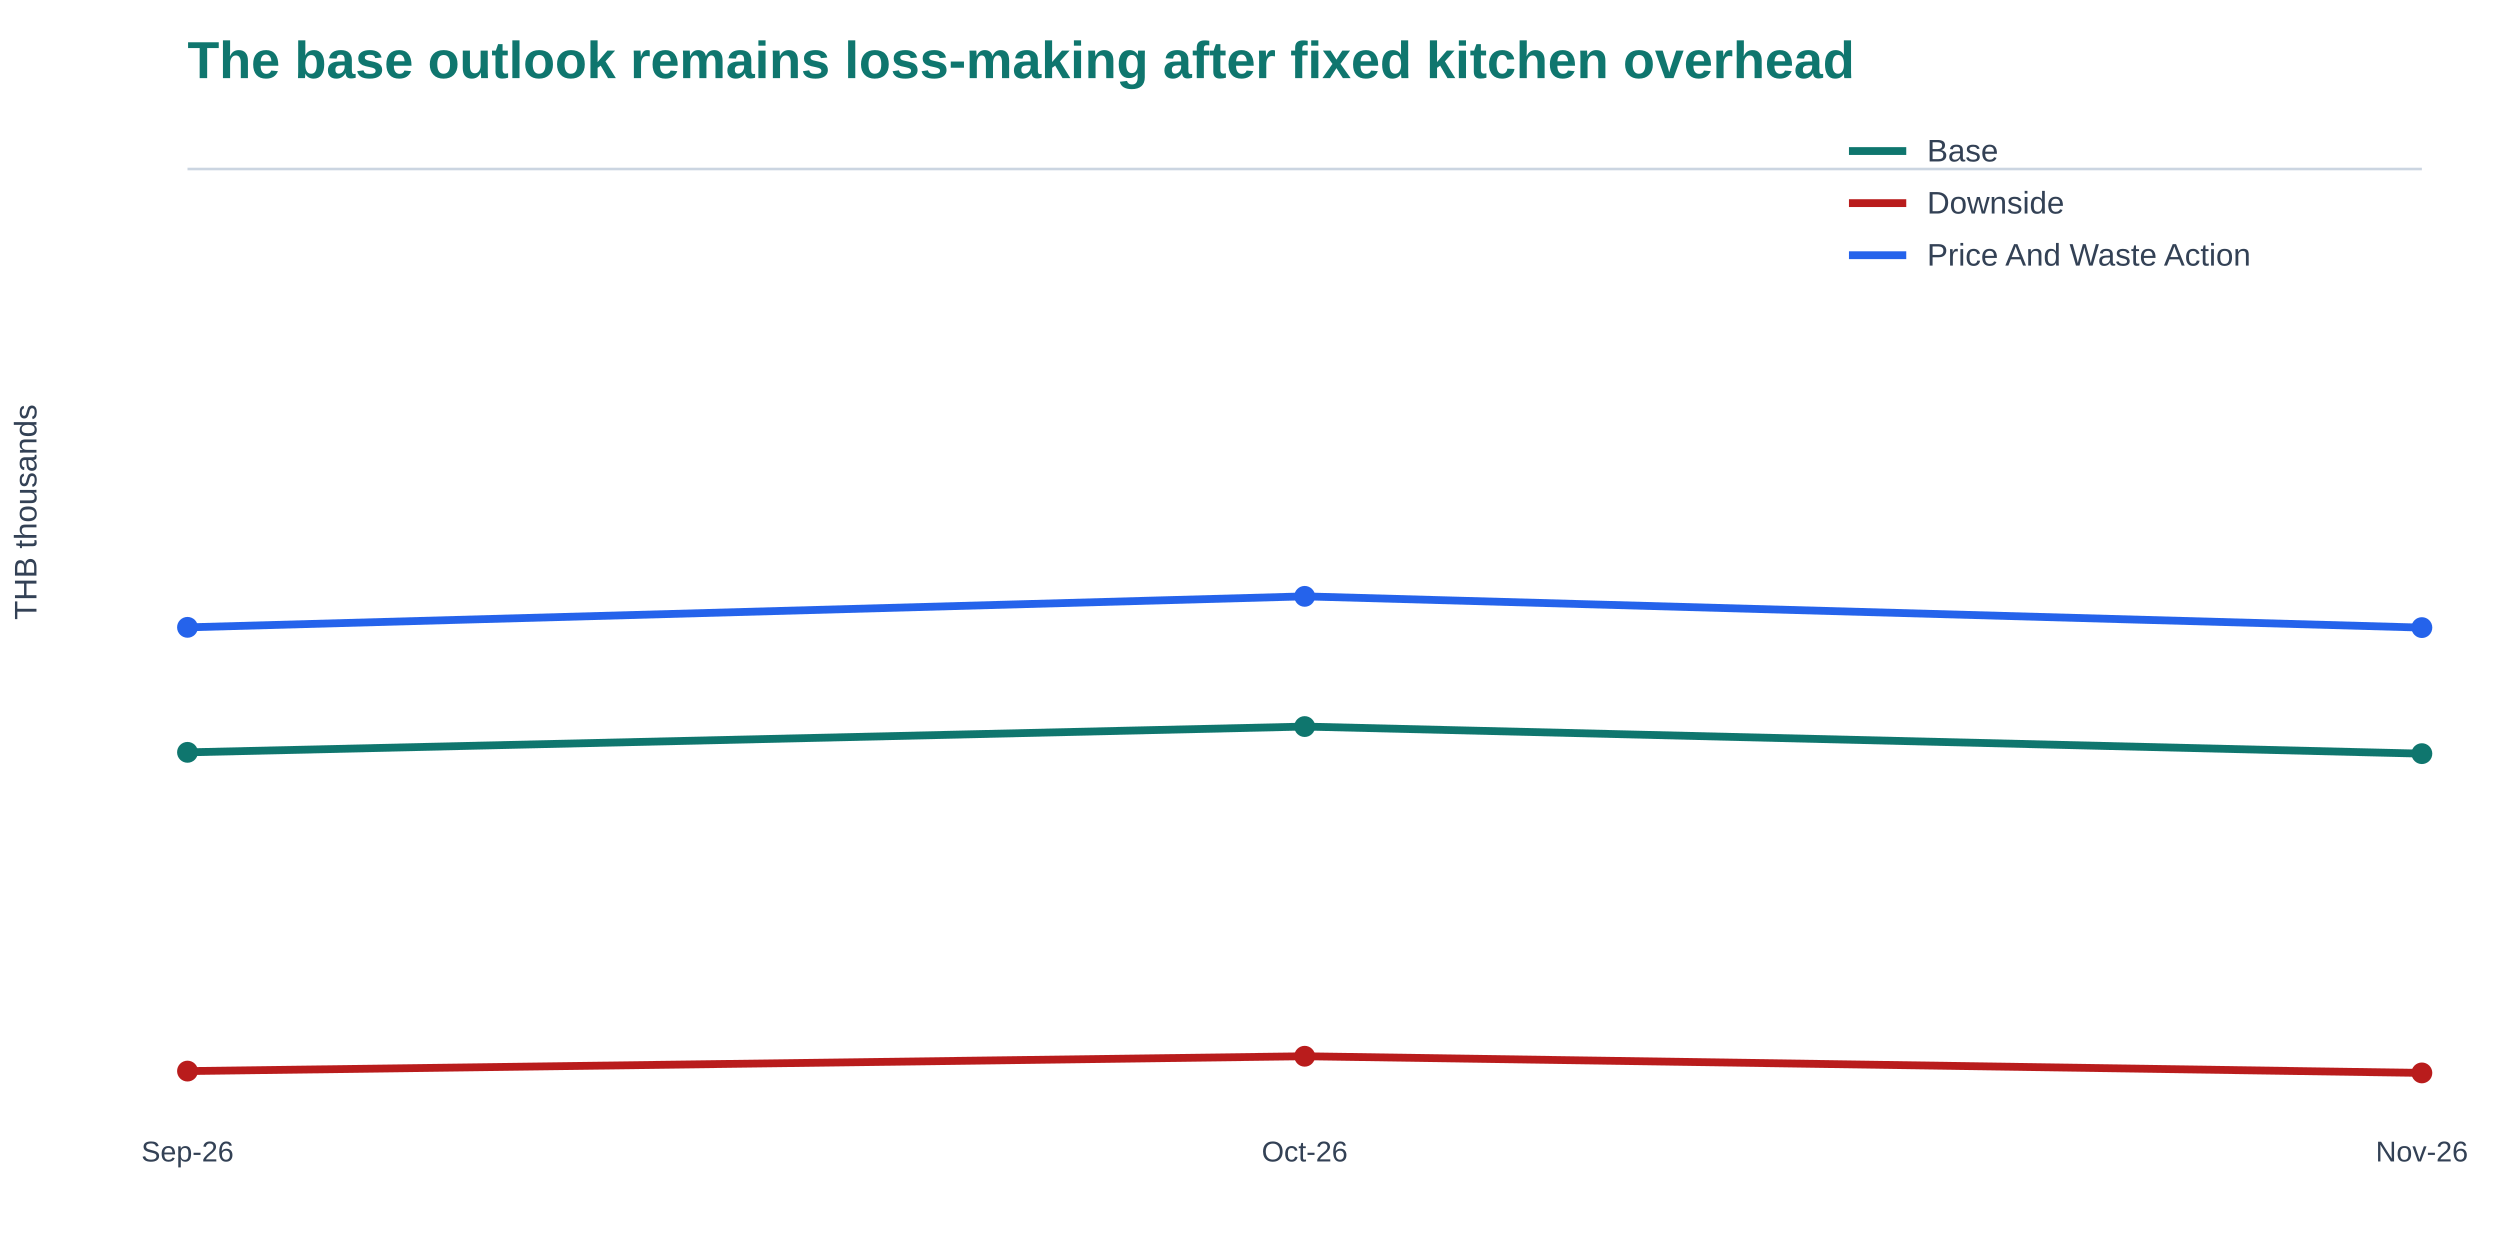
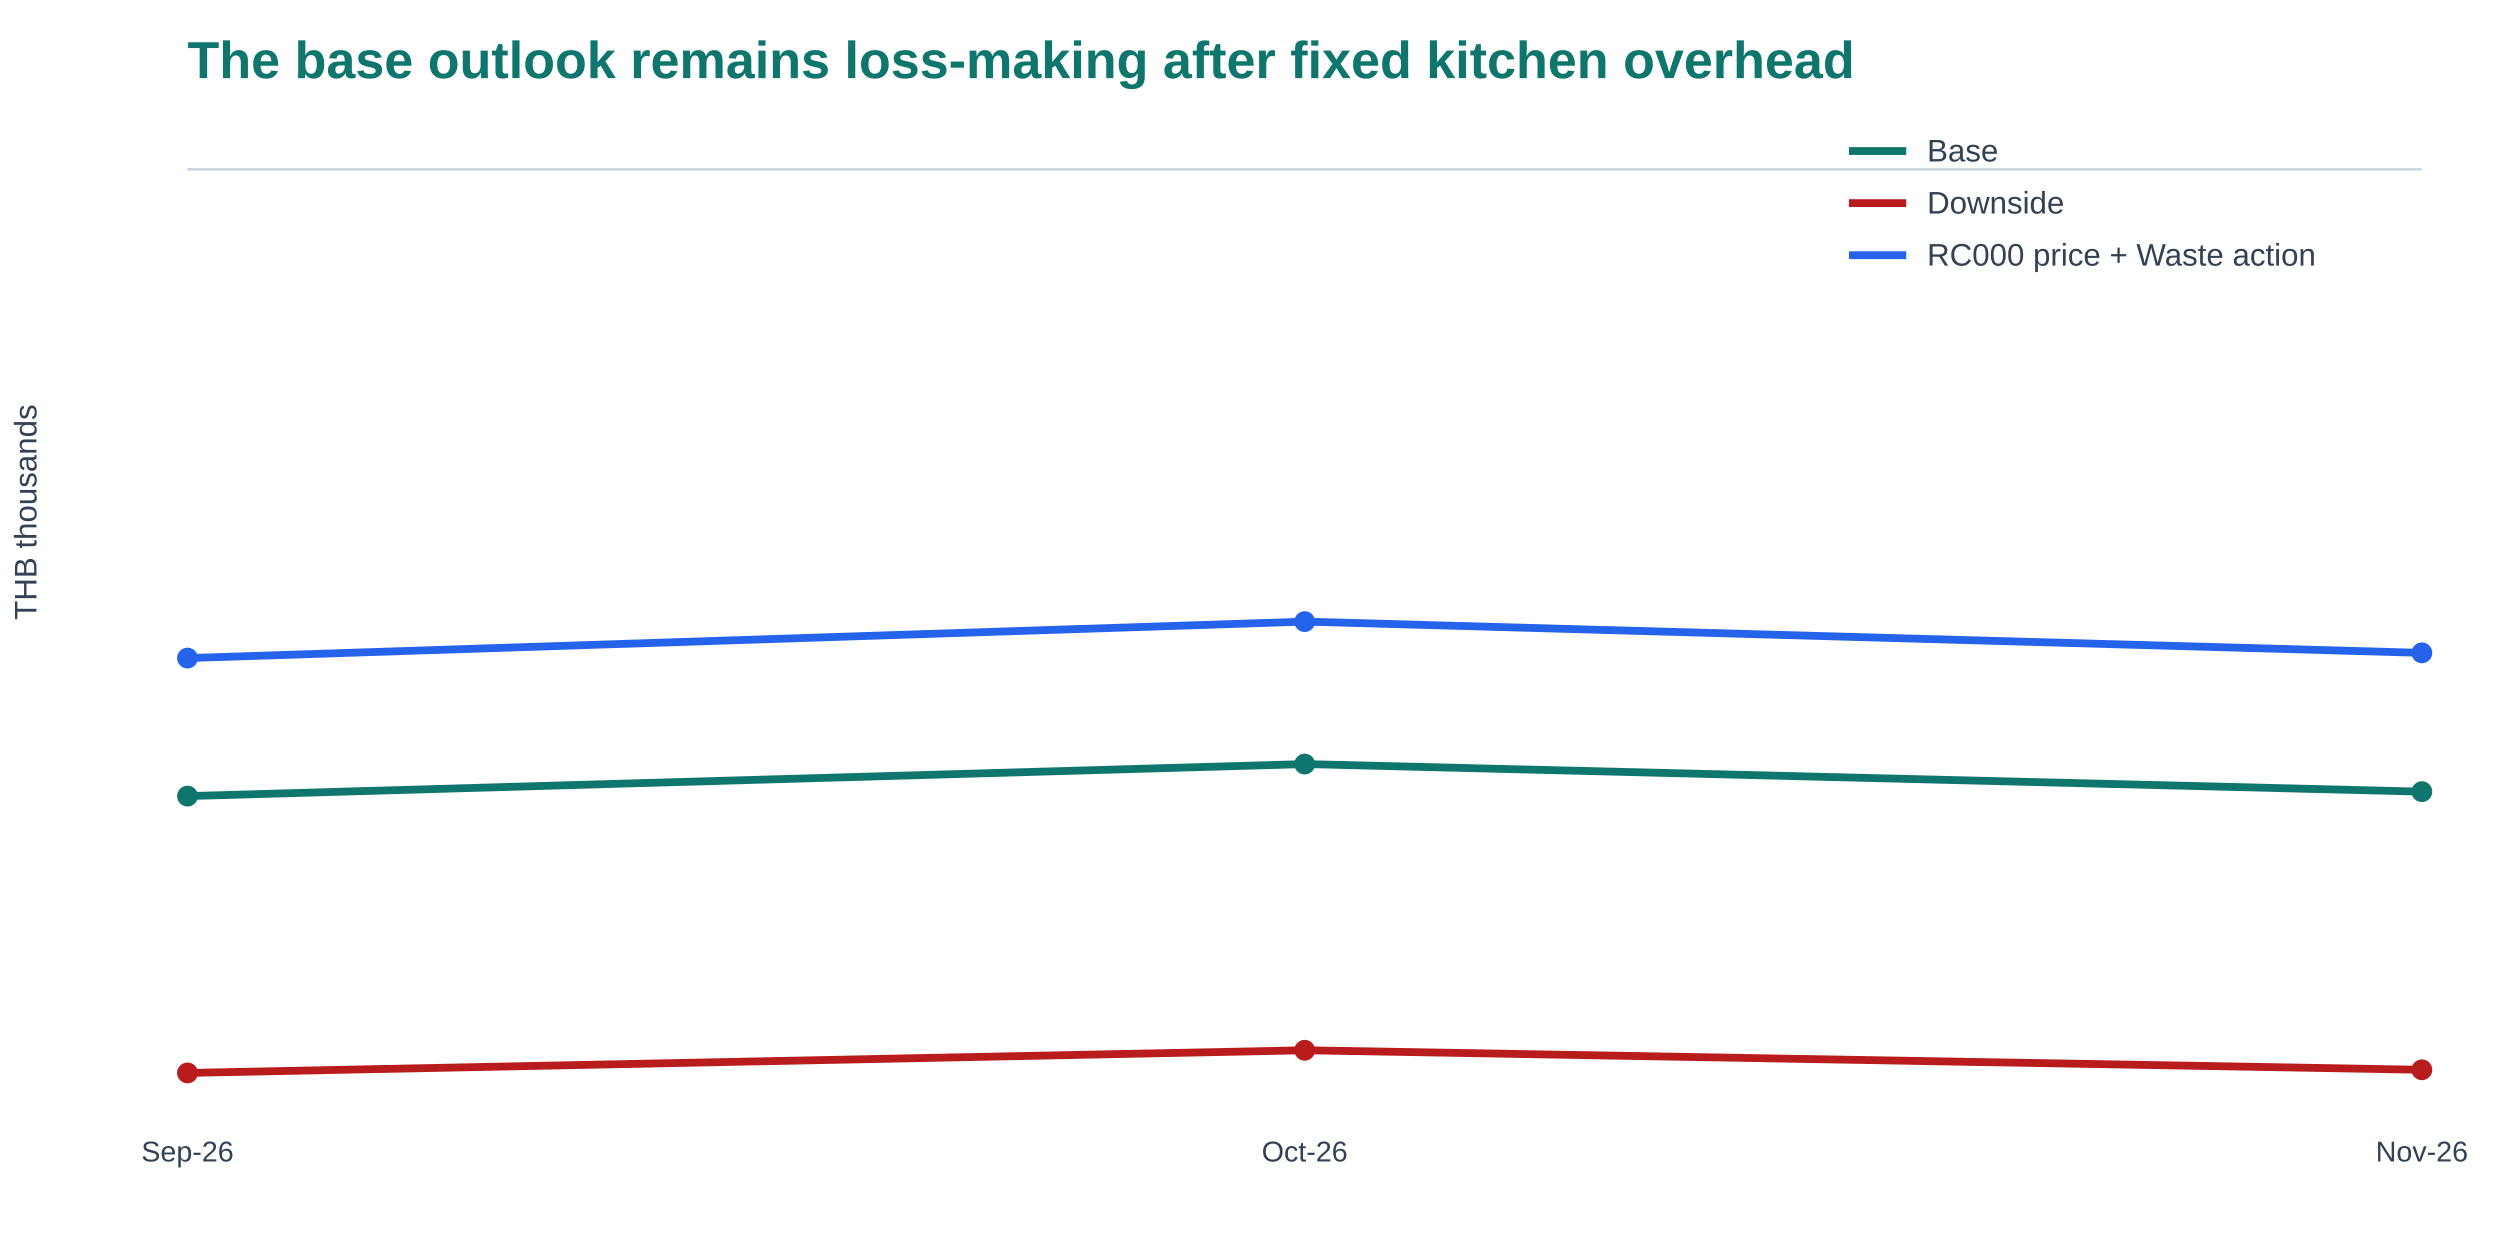
<svg xmlns="http://www.w3.org/2000/svg" width="960" height="480" viewBox="0 0 960 480">
  <rect width="100%" height="100%" fill="white" />
  <text x="72" y="30" font-family="Arial" font-size="20" font-weight="700" fill="#0f766e">The base outlook remains loss-making after fixed kitchen overhead</text>
  <text x="14" y="238.0" transform="rotate(-90 14 238.0)" font-family="Arial" font-size="12" fill="#334155">THB thousands</text>
-   <line x1="72" y1="64.9" x2="930" y2="64.9" stroke="#cbd5e1" />
+   <line x1="72" y1="65.0" x2="930" y2="65.0" stroke="#cbd5e1" />
  <text x="72.0" y="446" text-anchor="middle" font-family="Arial" font-size="11" fill="#334155">Sep-26</text>
  <text x="501.0" y="446" text-anchor="middle" font-family="Arial" font-size="11" fill="#334155">Oct-26</text>
  <text x="930.0" y="446" text-anchor="middle" font-family="Arial" font-size="11" fill="#334155">Nov-26</text>
-   <polyline points="72.0,288.9 501.0,279.0 930.0,289.4" fill="none" stroke="#0f766e" stroke-width="3" />
-   <circle cx="72.0" cy="288.9" r="4" fill="#0f766e" />
-   <circle cx="501.0" cy="279.0" r="4" fill="#0f766e" />
-   <circle cx="930.0" cy="289.4" r="4" fill="#0f766e" />
-   <polyline points="72.0,411.3 501.0,405.6 930.0,412.0" fill="none" stroke="#b91c1c" stroke-width="3" />
-   <circle cx="72.0" cy="411.3" r="4" fill="#b91c1c" />
-   <circle cx="501.0" cy="405.6" r="4" fill="#b91c1c" />
-   <circle cx="930.0" cy="412.0" r="4" fill="#b91c1c" />
-   <polyline points="72.0,240.9 501.0,229.0 930.0,241.0" fill="none" stroke="#2563eb" stroke-width="3" />
-   <circle cx="72.0" cy="240.9" r="4" fill="#2563eb" />
-   <circle cx="501.0" cy="229.0" r="4" fill="#2563eb" />
-   <circle cx="930.0" cy="241.0" r="4" fill="#2563eb" />
+   <polyline points="72.0,305.7 501.0,293.4 930.0,304.0" fill="none" stroke="#0f766e" stroke-width="3" />
+   <circle cx="72.0" cy="305.7" r="4" fill="#0f766e" />
+   <circle cx="501.0" cy="293.4" r="4" fill="#0f766e" />
+   <circle cx="930.0" cy="304.0" r="4" fill="#0f766e" />
+   <polyline points="72.0,412.0 501.0,403.3 930.0,410.8" fill="none" stroke="#b91c1c" stroke-width="3" />
+   <circle cx="72.0" cy="412.0" r="4" fill="#b91c1c" />
+   <circle cx="501.0" cy="403.3" r="4" fill="#b91c1c" />
+   <circle cx="930.0" cy="410.8" r="4" fill="#b91c1c" />
+   <polyline points="72.0,252.7 501.0,238.7 930.0,250.7" fill="none" stroke="#2563eb" stroke-width="3" />
+   <circle cx="72.0" cy="252.7" r="4" fill="#2563eb" />
+   <circle cx="501.0" cy="238.7" r="4" fill="#2563eb" />
+   <circle cx="930.0" cy="250.7" r="4" fill="#2563eb" />
  <line x1="710" y1="58" x2="732" y2="58" stroke="#0f766e" stroke-width="3" />
  <text x="740" y="62" font-family="Arial" font-size="12" fill="#334155">Base</text>
  <line x1="710" y1="78" x2="732" y2="78" stroke="#b91c1c" stroke-width="3" />
  <text x="740" y="82" font-family="Arial" font-size="12" fill="#334155">Downside</text>
  <line x1="710" y1="98" x2="732" y2="98" stroke="#2563eb" stroke-width="3" />
-   <text x="740" y="102" font-family="Arial" font-size="12" fill="#334155">Price And Waste Action</text>
+   <text x="740" y="102" font-family="Arial" font-size="12" fill="#334155">RC000 price + Waste action</text>
</svg>
